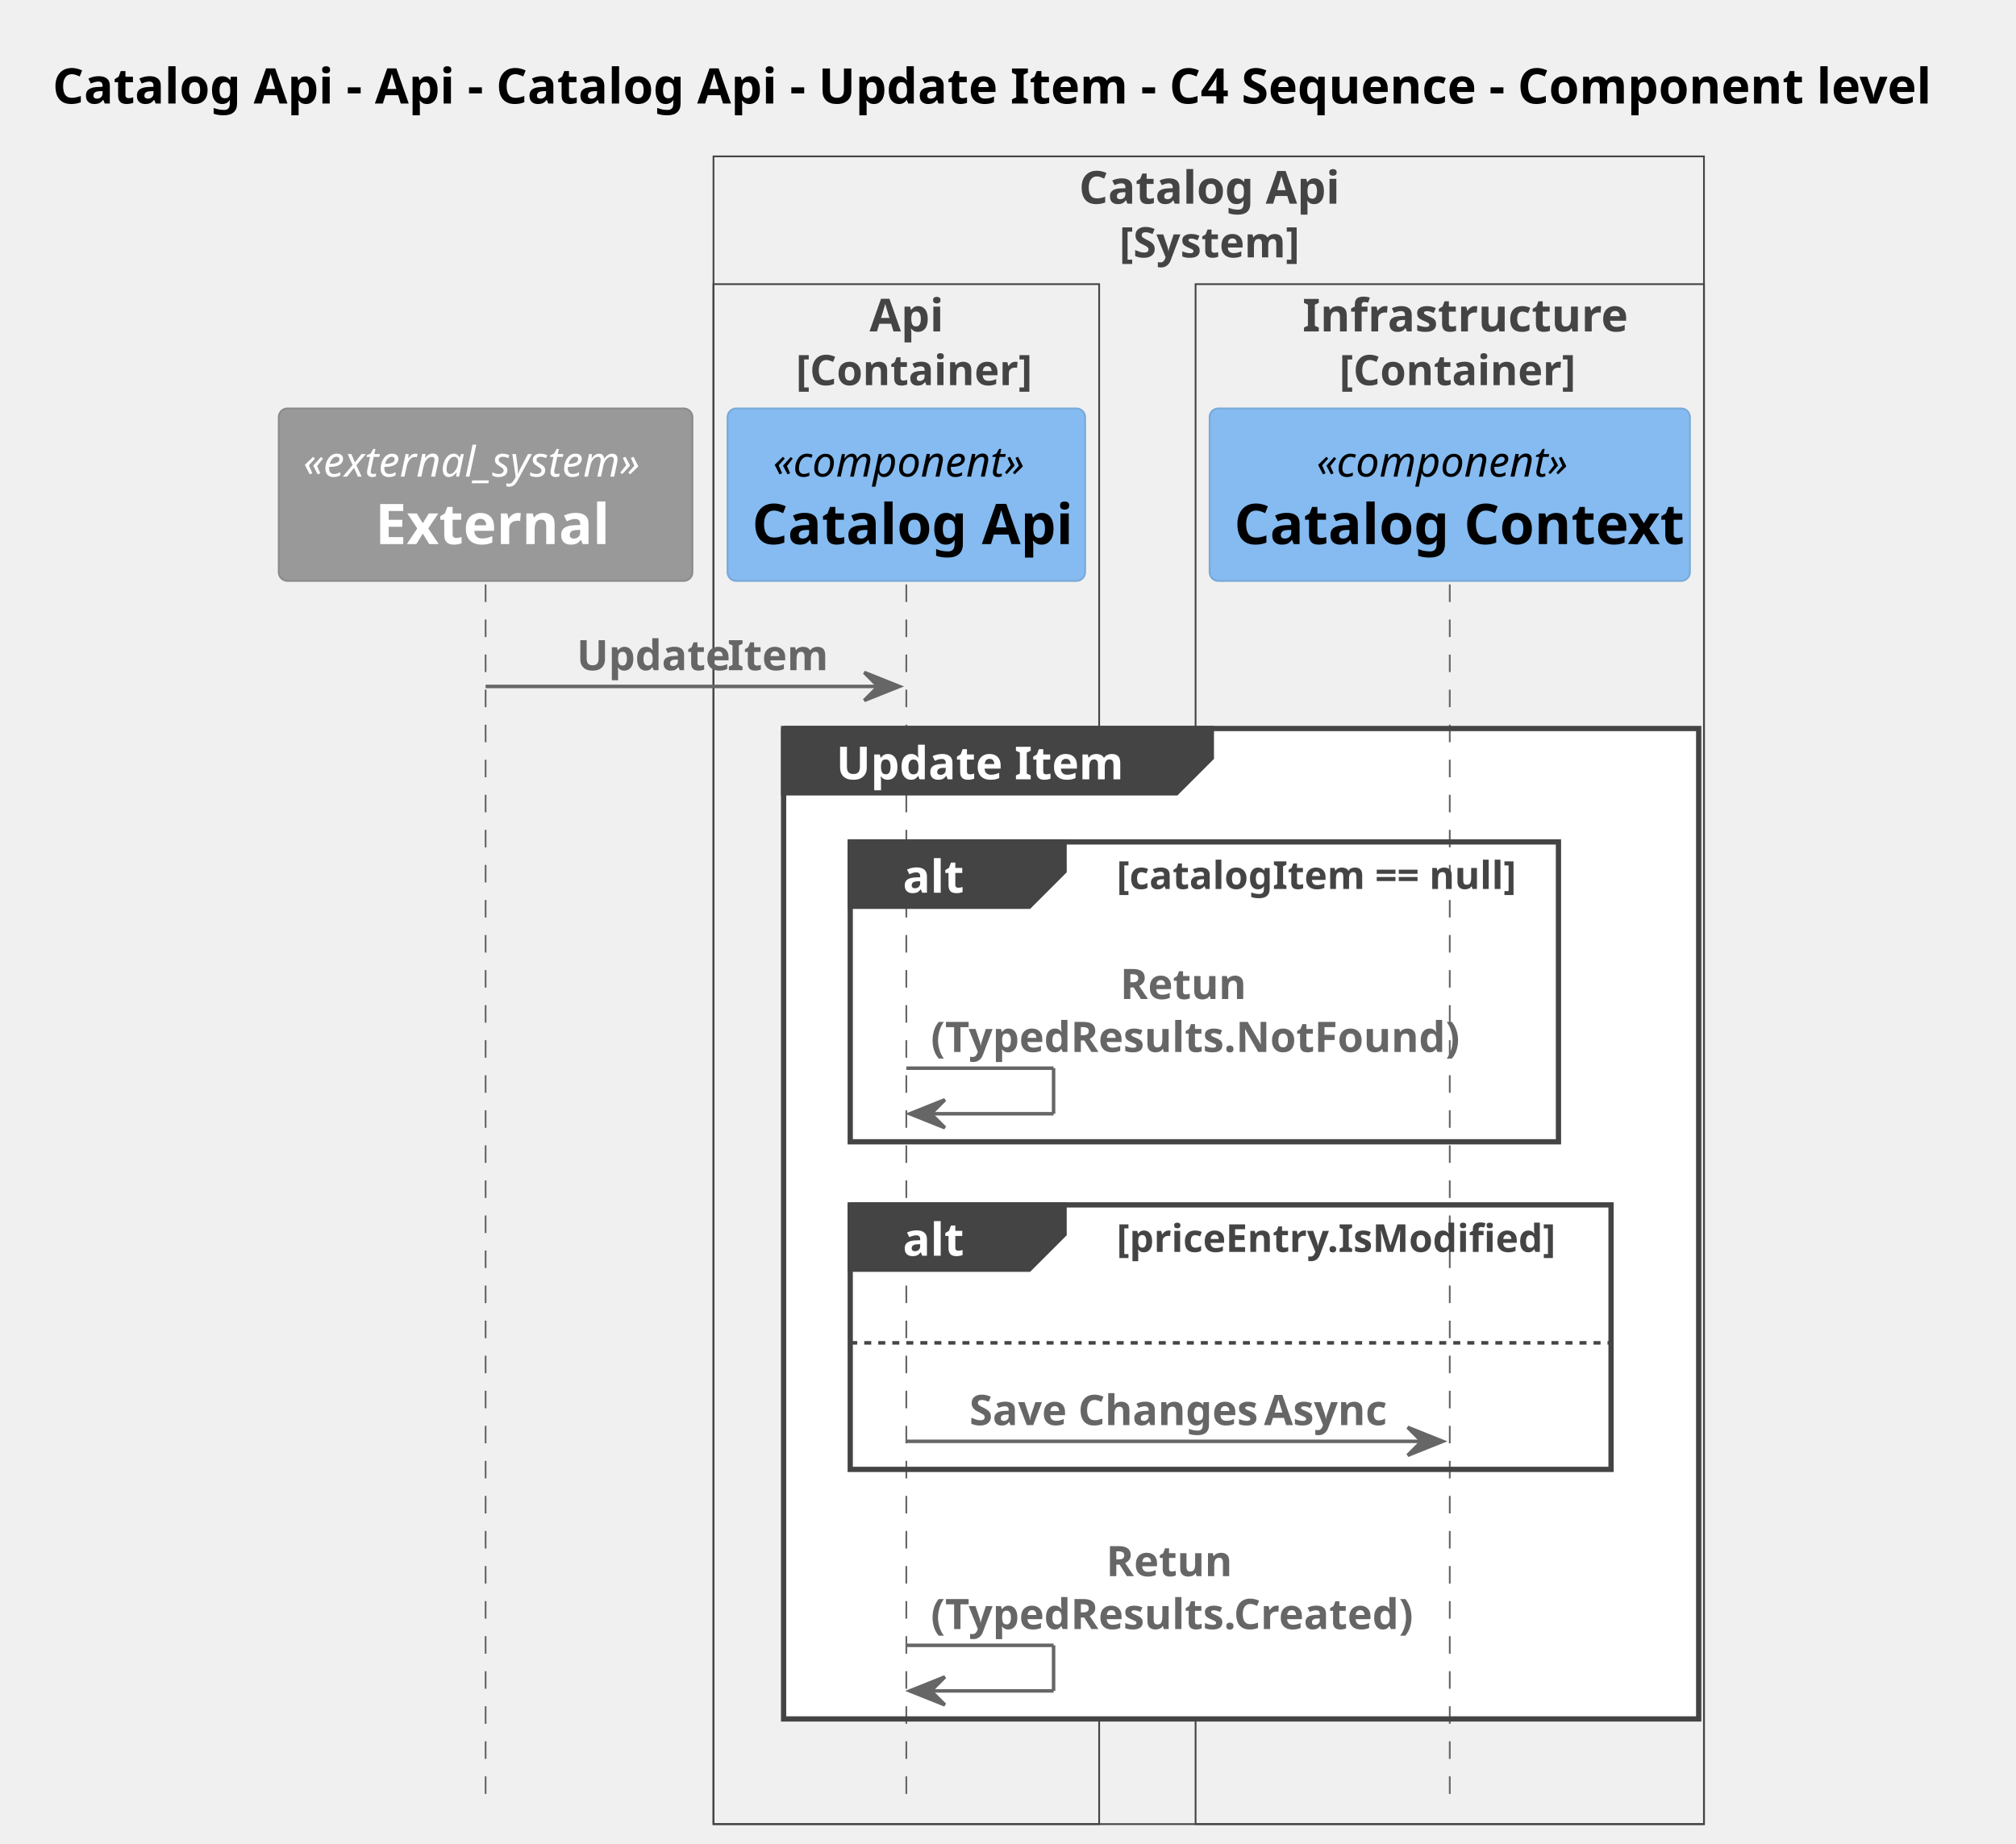
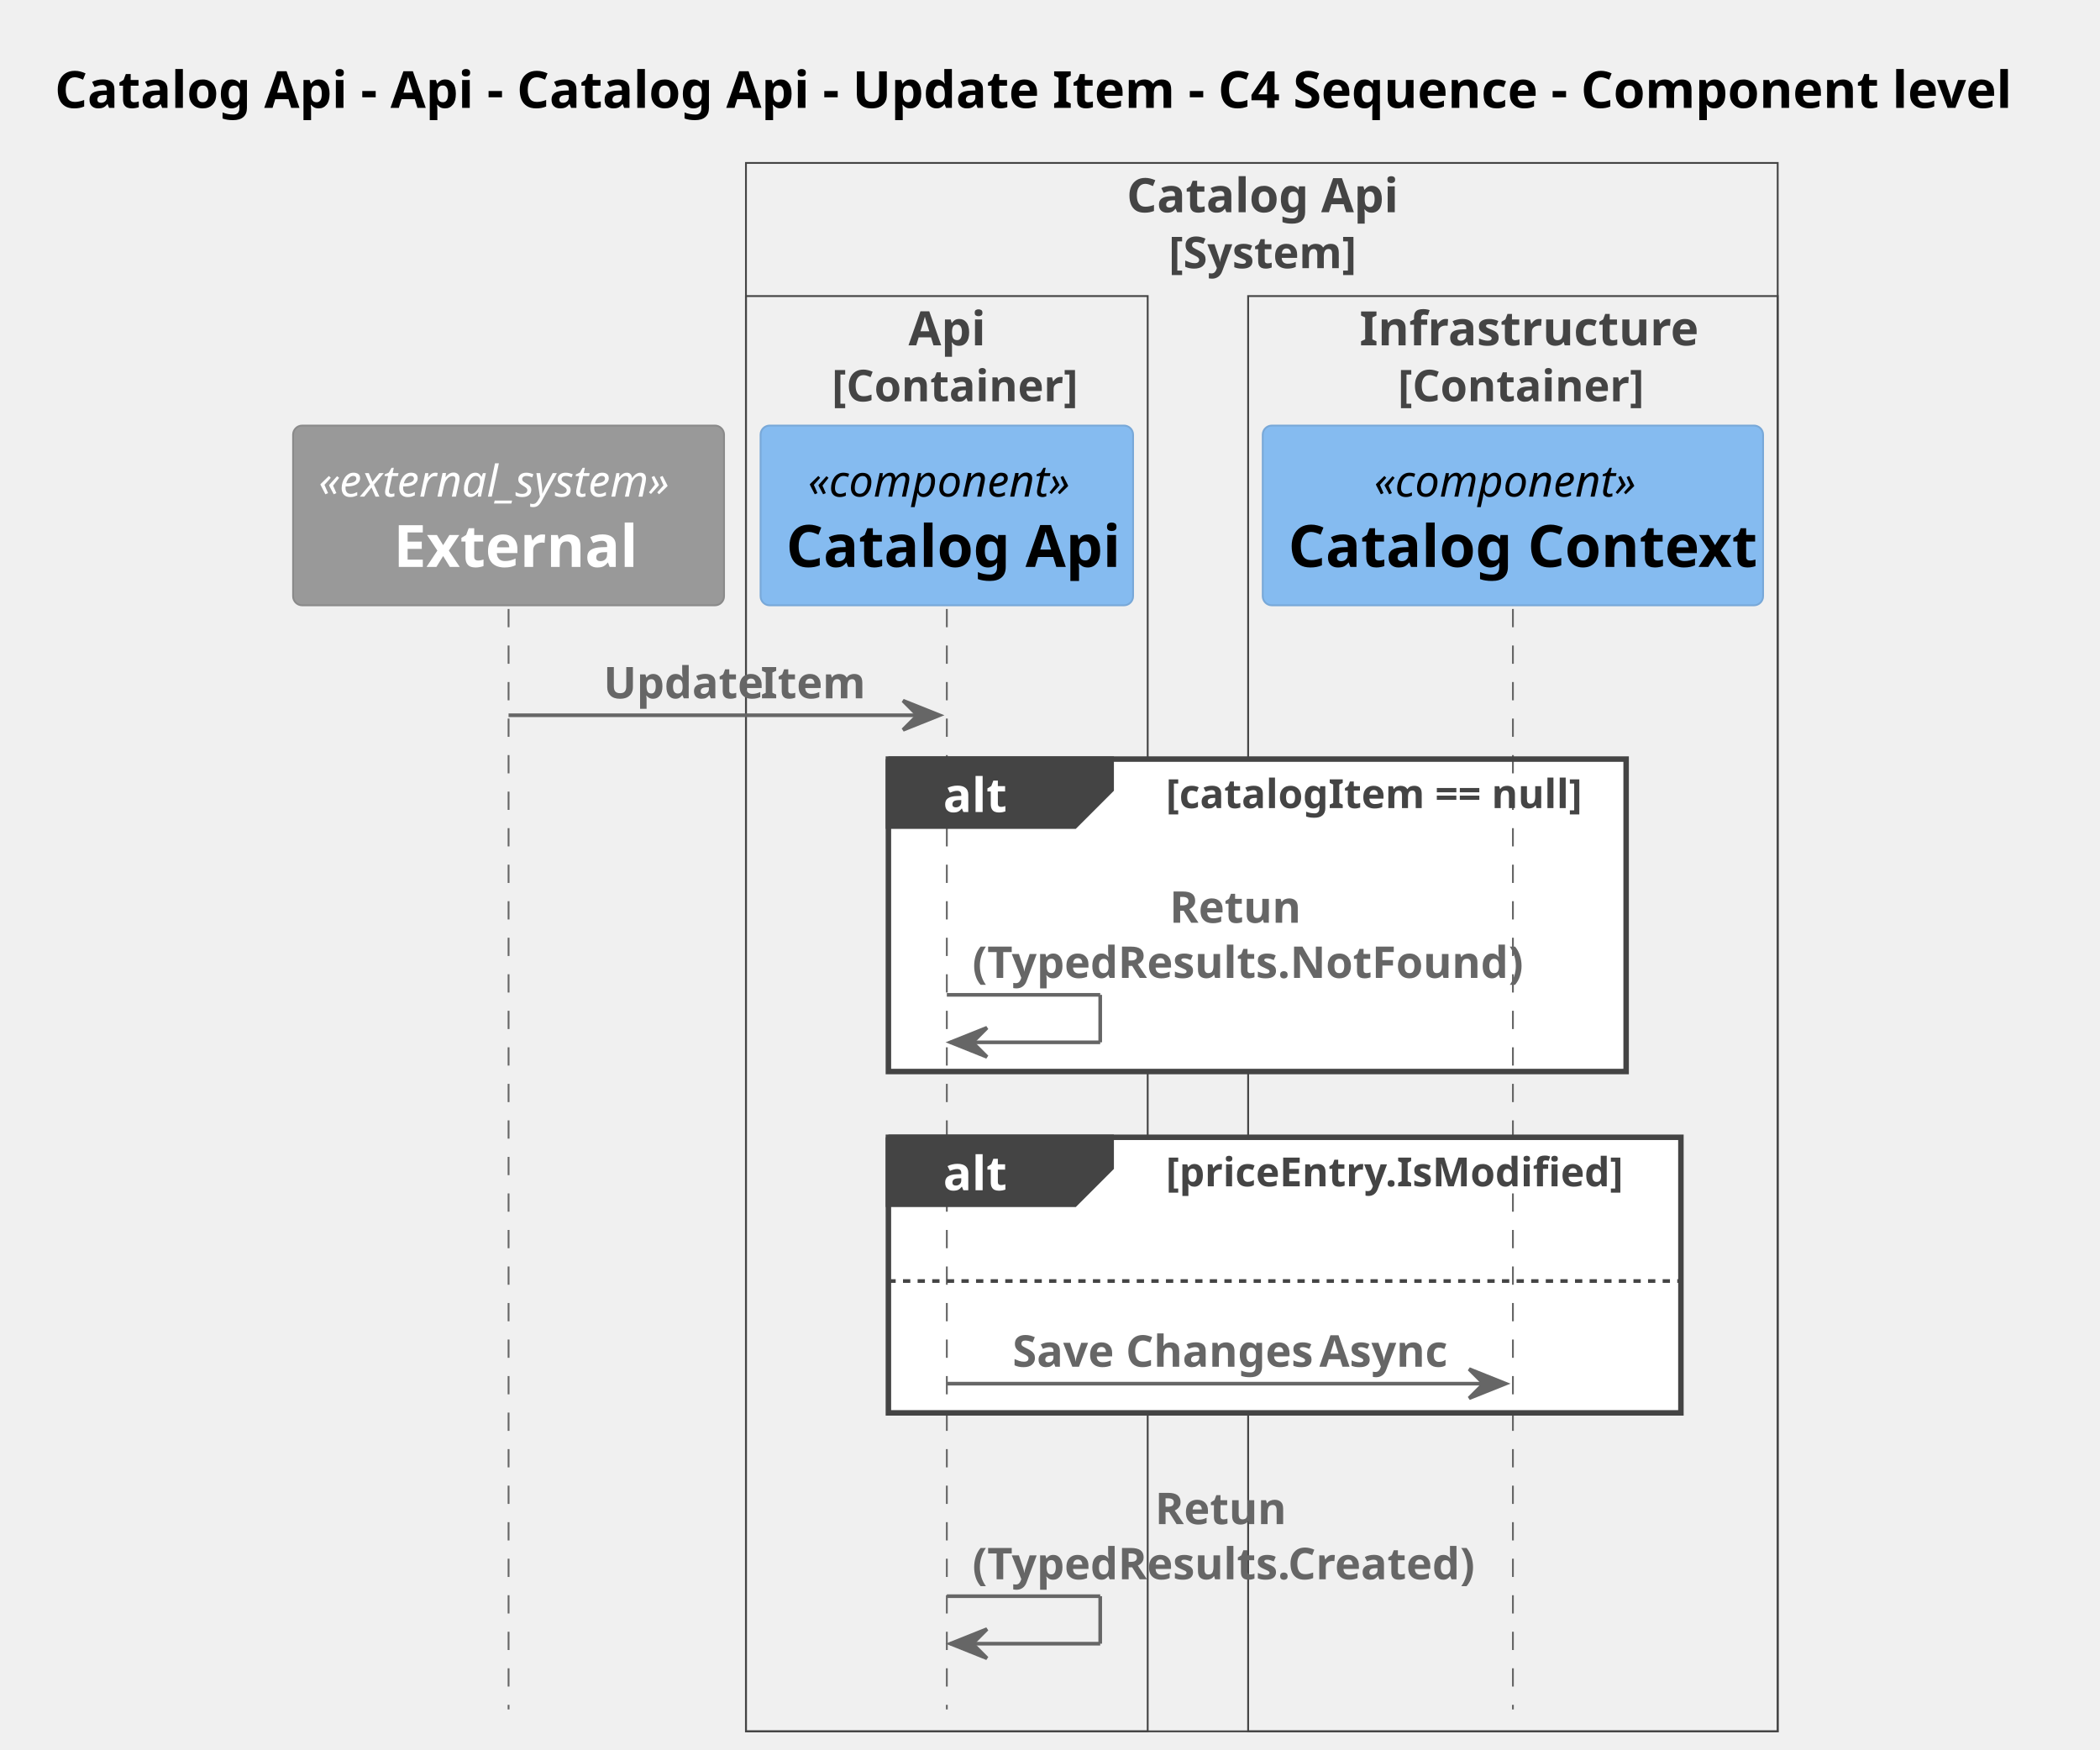
- <svg xmlns="http://www.w3.org/2000/svg" contentStyleType="text/css" height="526px" preserveAspectRatio="none" style="width:575px;height:526px;background:#FFFFFF;" version="1.1" viewBox="0 0 575 526" width="575px" zoomAndPan="magnify">
+ <svg xmlns="http://www.w3.org/2000/svg" contentStyleType="text/css" height="479px" preserveAspectRatio="none" style="width:575px;height:479px;background:#FFFFFF;" version="1.1" viewBox="0 0 575 479" width="575px" zoomAndPan="magnify">
  <defs />
  <g>
-     <rect fill="none" height="475.727" style="stroke:#444444;stroke-width:0.5;" width="282.5" x="203.5" y="44.609" />
-     <text fill="#444444" font-family="sans-serif" font-size="13" font-weight="bold" lengthAdjust="spacing" textLength="74" x="307.75" y="58.105">Catalog Api</text>
-     <text fill="#444444" font-family="sans-serif" font-size="12" font-weight="bold" lengthAdjust="spacing" textLength="51" x="319.25" y="73.418">[System]</text>
-     <rect fill="none" height="439.281" style="stroke:#444444;stroke-width:0.5;" width="110" x="203.5" y="81.055" />
-     <text fill="#444444" font-family="sans-serif" font-size="13" font-weight="bold" lengthAdjust="spacing" textLength="21" x="248" y="94.55">Api</text>
-     <text fill="#444444" font-family="sans-serif" font-size="12" font-weight="bold" lengthAdjust="spacing" textLength="63" x="227" y="109.863">[Container]</text>
-     <rect fill="none" height="439.281" style="stroke:#444444;stroke-width:0.5;" width="145" x="341" y="81.055" />
-     <text fill="#444444" font-family="sans-serif" font-size="13" font-weight="bold" lengthAdjust="spacing" textLength="84" x="371.5" y="94.55">Infrastructure</text>
-     <text fill="#444444" font-family="sans-serif" font-size="12" font-weight="bold" lengthAdjust="spacing" textLength="63" x="382" y="109.863">[Container]</text>
+     <rect fill="none" height="429.375" style="stroke:#444444;stroke-width:0.5;" width="282.5" x="204.25" y="44.609" />
+     <text fill="#444444" font-family="sans-serif" font-size="13" font-weight="bold" lengthAdjust="spacing" textLength="74" x="308.5" y="58.105">Catalog Api</text>
+     <text fill="#444444" font-family="sans-serif" font-size="12" font-weight="bold" lengthAdjust="spacing" textLength="51" x="320" y="73.418">[System]</text>
+     <rect fill="none" height="392.93" style="stroke:#444444;stroke-width:0.5;" width="110" x="204.25" y="81.055" />
+     <text fill="#444444" font-family="sans-serif" font-size="13" font-weight="bold" lengthAdjust="spacing" textLength="21" x="248.75" y="94.55">Api</text>
+     <text fill="#444444" font-family="sans-serif" font-size="12" font-weight="bold" lengthAdjust="spacing" textLength="63" x="227.75" y="109.863">[Container]</text>
+     <rect fill="none" height="392.93" style="stroke:#444444;stroke-width:0.5;" width="145" x="341.75" y="81.055" />
+     <text fill="#444444" font-family="sans-serif" font-size="13" font-weight="bold" lengthAdjust="spacing" textLength="84" x="372.25" y="94.55">Infrastructure</text>
+     <text fill="#444444" font-family="sans-serif" font-size="12" font-weight="bold" lengthAdjust="spacing" textLength="63" x="382.75" y="109.863">[Container]</text>
    <text fill="#000000" font-family="sans-serif" font-size="14" font-weight="bold" lengthAdjust="spacing" textLength="542" x="15" y="29.533">Catalog Api - Api - Catalog Api - Update Item - C4 Sequence - Component level</text>
-     <rect fill="#FFFFFF" height="282.523" style="stroke:#FFFFFF;stroke-width:1.0;" width="261" x="223.5" y="207.812" />
-     <rect fill="#FFFFFF" height="85.539" style="stroke:#FFFFFF;stroke-width:1.0;" width="202" x="242.5" y="240.164" />
-     <rect fill="#FFFFFF" height="75.445" style="stroke:#FFFFFF;stroke-width:1.0;" width="217" x="242.5" y="343.703" />
-     <line style="stroke:#666666;stroke-width:0.5;stroke-dasharray:5.0,5.0;" x1="138.5" x2="138.5" y1="166.719" y2="514.336" />
-     <line style="stroke:#666666;stroke-width:0.5;stroke-dasharray:5.0,5.0;" x1="258.5" x2="258.5" y1="166.719" y2="514.336" />
-     <line style="stroke:#666666;stroke-width:0.5;stroke-dasharray:5.0,5.0;" x1="413.5" x2="413.5" y1="166.719" y2="514.336" />
-     <rect fill="#999999" height="49.219" rx="2.5" ry="2.5" style="stroke:#8A8A8A;stroke-width:0.5;" width="118" x="79.5" y="116.5" />
-     <text fill="#FFFFFF" font-family="sans-serif" font-size="12" font-style="italic" lengthAdjust="spacing" textLength="104" x="86.5" y="135.957">«external_system»</text>
-     <text fill="#FFFFFF" font-family="sans-serif" font-size="16" font-weight="bold" lengthAdjust="spacing" textLength="63" x="107" y="155.203">External</text>
-     <rect fill="#85BBF0" height="49.219" rx="2.5" ry="2.5" style="stroke:#78A8D8;stroke-width:0.5;" width="102" x="207.5" y="116.5" />
-     <text fill="#000000" font-family="sans-serif" font-size="12" font-style="italic" lengthAdjust="spacing" textLength="76" x="220.5" y="135.957">«component»</text>
-     <text fill="#000000" font-family="sans-serif" font-size="16" font-weight="bold" lengthAdjust="spacing" textLength="88" x="214.5" y="155.203">Catalog Api</text>
-     <rect fill="#85BBF0" height="49.219" rx="2.5" ry="2.5" style="stroke:#78A8D8;stroke-width:0.5;" width="137" x="345" y="116.5" />
-     <text fill="#000000" font-family="sans-serif" font-size="12" font-style="italic" lengthAdjust="spacing" textLength="76" x="375.5" y="135.957">«component»</text>
-     <text fill="#000000" font-family="sans-serif" font-size="16" font-weight="bold" lengthAdjust="spacing" textLength="123" x="352" y="155.203">Catalog Context</text>
-     <polygon fill="#666666" points="246.5,191.812,256.5,195.812,246.5,199.812,250.5,195.812" style="stroke:#666666;stroke-width:1.0;" />
-     <line style="stroke:#666666;stroke-width:1.0;" x1="138.5" x2="252.5" y1="195.812" y2="195.812" />
-     <text fill="#666666" font-family="sans-serif" font-size="12" font-weight="bold" lengthAdjust="spacing" textLength="40" x="164.5" y="191.176">Update</text>
-     <text fill="#666666" font-family="sans-serif" font-size="12" font-weight="bold" lengthAdjust="spacing" textLength="3" x="204.5" y="191.176"> </text>
-     <text fill="#666666" font-family="sans-serif" font-size="12" font-weight="bold" lengthAdjust="spacing" textLength="25" x="207.5" y="191.176">Item</text>
-     <path d="M223.5,207.812 L345.5,207.812 L345.5,216.164 L335.5,226.164 L223.5,226.164 L223.5,207.812 " fill="#444444" style="stroke:#444444;stroke-width:1.5;" />
-     <rect fill="none" height="282.523" style="stroke:#444444;stroke-width:1.5;" width="261" x="223.5" y="207.812" />
-     <text fill="#FFFFFF" font-family="sans-serif" font-size="13" font-weight="bold" lengthAdjust="spacing" textLength="77" x="238.5" y="222.308">Update Item</text>
-     <path d="M242.5,240.164 L303.5,240.164 L303.5,248.516 L293.5,258.516 L242.5,258.516 L242.5,240.164 " fill="#444444" style="stroke:#444444;stroke-width:1.5;" />
-     <rect fill="none" height="85.539" style="stroke:#444444;stroke-width:1.5;" width="202" x="242.5" y="240.164" />
-     <text fill="#FFFFFF" font-family="sans-serif" font-size="13" font-weight="bold" lengthAdjust="spacing" textLength="16" x="257.5" y="254.659">alt</text>
-     <text fill="#444444" font-family="sans-serif" font-size="11" font-weight="bold" lengthAdjust="spacing" textLength="110" x="318.5" y="253.583">[catalogItem == null]</text>
-     <line style="stroke:#666666;stroke-width:1.0;" x1="258.5" x2="300.5" y1="304.703" y2="304.703" />
-     <line style="stroke:#666666;stroke-width:1.0;" x1="300.5" x2="300.5" y1="304.703" y2="317.703" />
-     <line style="stroke:#666666;stroke-width:1.0;" x1="259.5" x2="300.5" y1="317.703" y2="317.703" />
-     <polygon fill="#666666" points="269.5,313.703,259.5,317.703,269.5,321.703,265.5,317.703" style="stroke:#666666;stroke-width:1.0;" />
-     <text fill="#666666" font-family="sans-serif" font-size="12" font-weight="bold" lengthAdjust="spacing" textLength="33" x="319.5" y="284.973">Retun</text>
-     <text fill="#666666" font-family="sans-serif" font-size="12" font-weight="bold" lengthAdjust="spacing" textLength="141" x="265.5" y="300.066">(TypedResults.NotFound)</text>
-     <path d="M242.5,343.703 L303.5,343.703 L303.5,352.055 L293.5,362.055 L242.5,362.055 L242.5,343.703 " fill="#444444" style="stroke:#444444;stroke-width:1.5;" />
-     <rect fill="none" height="75.445" style="stroke:#444444;stroke-width:1.5;" width="217" x="242.5" y="343.703" />
-     <text fill="#FFFFFF" font-family="sans-serif" font-size="13" font-weight="bold" lengthAdjust="spacing" textLength="16" x="257.5" y="358.198">alt</text>
-     <text fill="#444444" font-family="sans-serif" font-size="11" font-weight="bold" lengthAdjust="spacing" textLength="125" x="318.5" y="357.122">[priceEntry.IsModified]</text>
-     <line style="stroke:#444444;stroke-width:1.0;stroke-dasharray:2.0,2.0;" x1="242.5" x2="459.5" y1="383.055" y2="383.055" />
-     <polygon fill="#666666" points="401.5,407.148,411.5,411.148,401.5,415.148,405.5,411.148" style="stroke:#666666;stroke-width:1.0;" />
-     <line style="stroke:#666666;stroke-width:1.0;" x1="258.5" x2="407.5" y1="411.148" y2="411.148" />
-     <text fill="#666666" font-family="sans-serif" font-size="12" font-weight="bold" lengthAdjust="spacing" textLength="28" x="276.5" y="406.512">Save</text>
-     <text fill="#666666" font-family="sans-serif" font-size="12" font-weight="bold" lengthAdjust="spacing" textLength="3" x="304.5" y="406.512"> </text>
-     <text fill="#666666" font-family="sans-serif" font-size="12" font-weight="bold" lengthAdjust="spacing" textLength="50" x="307.5" y="406.512">Changes</text>
-     <text fill="#666666" font-family="sans-serif" font-size="12" font-weight="bold" lengthAdjust="spacing" textLength="3" x="357.5" y="406.512"> </text>
-     <text fill="#666666" font-family="sans-serif" font-size="12" font-weight="bold" lengthAdjust="spacing" textLength="35" x="360.5" y="406.512">Async</text>
-     <line style="stroke:#666666;stroke-width:1.0;" x1="258.5" x2="300.5" y1="469.336" y2="469.336" />
-     <line style="stroke:#666666;stroke-width:1.0;" x1="300.5" x2="300.5" y1="469.336" y2="482.336" />
-     <line style="stroke:#666666;stroke-width:1.0;" x1="259.5" x2="300.5" y1="482.336" y2="482.336" />
-     <polygon fill="#666666" points="269.5,478.336,259.5,482.336,269.5,486.336,265.5,482.336" style="stroke:#666666;stroke-width:1.0;" />
-     <text fill="#666666" font-family="sans-serif" font-size="12" font-weight="bold" lengthAdjust="spacing" textLength="33" x="315.5" y="449.606">Retun</text>
-     <text fill="#666666" font-family="sans-serif" font-size="12" font-weight="bold" lengthAdjust="spacing" textLength="133" x="265.5" y="464.699">(TypedResults.Created)</text>
+     <rect fill="#FFFFFF" height="85.539" style="stroke:#FFFFFF;stroke-width:1.0;" width="202" x="243.25" y="207.812" />
+     <rect fill="#FFFFFF" height="75.445" style="stroke:#FFFFFF;stroke-width:1.0;" width="217" x="243.25" y="311.352" />
+     <line style="stroke:#666666;stroke-width:0.5;stroke-dasharray:5.0,5.0;" x1="139.25" x2="139.25" y1="166.719" y2="467.984" />
+     <line style="stroke:#666666;stroke-width:0.5;stroke-dasharray:5.0,5.0;" x1="259.25" x2="259.25" y1="166.719" y2="467.984" />
+     <line style="stroke:#666666;stroke-width:0.5;stroke-dasharray:5.0,5.0;" x1="414.25" x2="414.25" y1="166.719" y2="467.984" />
+     <rect fill="#999999" height="49.219" rx="2.5" ry="2.5" style="stroke:#8A8A8A;stroke-width:0.5;" width="118" x="80.25" y="116.5" />
+     <text fill="#FFFFFF" font-family="sans-serif" font-size="12" font-style="italic" lengthAdjust="spacing" textLength="104" x="87.25" y="135.957">«external_system»</text>
+     <text fill="#FFFFFF" font-family="sans-serif" font-size="16" font-weight="bold" lengthAdjust="spacing" textLength="63" x="107.75" y="155.203">External</text>
+     <rect fill="#85BBF0" height="49.219" rx="2.5" ry="2.5" style="stroke:#78A8D8;stroke-width:0.5;" width="102" x="208.25" y="116.5" />
+     <text fill="#000000" font-family="sans-serif" font-size="12" font-style="italic" lengthAdjust="spacing" textLength="76" x="221.25" y="135.957">«component»</text>
+     <text fill="#000000" font-family="sans-serif" font-size="16" font-weight="bold" lengthAdjust="spacing" textLength="88" x="215.25" y="155.203">Catalog Api</text>
+     <rect fill="#85BBF0" height="49.219" rx="2.5" ry="2.5" style="stroke:#78A8D8;stroke-width:0.5;" width="137" x="345.75" y="116.5" />
+     <text fill="#000000" font-family="sans-serif" font-size="12" font-style="italic" lengthAdjust="spacing" textLength="76" x="376.25" y="135.957">«component»</text>
+     <text fill="#000000" font-family="sans-serif" font-size="16" font-weight="bold" lengthAdjust="spacing" textLength="123" x="352.75" y="155.203">Catalog Context</text>
+     <polygon fill="#666666" points="247.25,191.812,257.25,195.812,247.25,199.812,251.25,195.812" style="stroke:#666666;stroke-width:1.0;" />
+     <line style="stroke:#666666;stroke-width:1.0;" x1="139.25" x2="253.25" y1="195.812" y2="195.812" />
+     <text fill="#666666" font-family="sans-serif" font-size="12" font-weight="bold" lengthAdjust="spacing" textLength="40" x="165.25" y="191.176">Update</text>
+     <text fill="#666666" font-family="sans-serif" font-size="12" font-weight="bold" lengthAdjust="spacing" textLength="3" x="205.25" y="191.176"> </text>
+     <text fill="#666666" font-family="sans-serif" font-size="12" font-weight="bold" lengthAdjust="spacing" textLength="25" x="208.25" y="191.176">Item</text>
+     <path d="M243.25,207.812 L304.25,207.812 L304.25,216.164 L294.25,226.164 L243.25,226.164 L243.25,207.812 " fill="#444444" style="stroke:#444444;stroke-width:1.5;" />
+     <rect fill="none" height="85.539" style="stroke:#444444;stroke-width:1.5;" width="202" x="243.25" y="207.812" />
+     <text fill="#FFFFFF" font-family="sans-serif" font-size="13" font-weight="bold" lengthAdjust="spacing" textLength="16" x="258.25" y="222.308">alt</text>
+     <text fill="#444444" font-family="sans-serif" font-size="11" font-weight="bold" lengthAdjust="spacing" textLength="110" x="319.25" y="221.231">[catalogItem == null]</text>
+     <line style="stroke:#666666;stroke-width:1.0;" x1="259.25" x2="301.25" y1="272.352" y2="272.352" />
+     <line style="stroke:#666666;stroke-width:1.0;" x1="301.25" x2="301.25" y1="272.352" y2="285.352" />
+     <line style="stroke:#666666;stroke-width:1.0;" x1="260.25" x2="301.25" y1="285.352" y2="285.352" />
+     <polygon fill="#666666" points="270.25,281.352,260.25,285.352,270.25,289.352,266.25,285.352" style="stroke:#666666;stroke-width:1.0;" />
+     <text fill="#666666" font-family="sans-serif" font-size="12" font-weight="bold" lengthAdjust="spacing" textLength="33" x="320.25" y="252.621">Retun</text>
+     <text fill="#666666" font-family="sans-serif" font-size="12" font-weight="bold" lengthAdjust="spacing" textLength="141" x="266.25" y="267.715">(TypedResults.NotFound)</text>
+     <path d="M243.25,311.352 L304.25,311.352 L304.25,319.703 L294.25,329.703 L243.25,329.703 L243.25,311.352 " fill="#444444" style="stroke:#444444;stroke-width:1.5;" />
+     <rect fill="none" height="75.445" style="stroke:#444444;stroke-width:1.5;" width="217" x="243.25" y="311.352" />
+     <text fill="#FFFFFF" font-family="sans-serif" font-size="13" font-weight="bold" lengthAdjust="spacing" textLength="16" x="258.25" y="325.847">alt</text>
+     <text fill="#444444" font-family="sans-serif" font-size="11" font-weight="bold" lengthAdjust="spacing" textLength="125" x="319.25" y="324.771">[priceEntry.IsModified]</text>
+     <line style="stroke:#444444;stroke-width:1.0;stroke-dasharray:2.0,2.0;" x1="243.25" x2="460.25" y1="350.703" y2="350.703" />
+     <polygon fill="#666666" points="402.25,374.797,412.25,378.797,402.25,382.797,406.25,378.797" style="stroke:#666666;stroke-width:1.0;" />
+     <line style="stroke:#666666;stroke-width:1.0;" x1="259.25" x2="408.25" y1="378.797" y2="378.797" />
+     <text fill="#666666" font-family="sans-serif" font-size="12" font-weight="bold" lengthAdjust="spacing" textLength="28" x="277.25" y="374.16">Save</text>
+     <text fill="#666666" font-family="sans-serif" font-size="12" font-weight="bold" lengthAdjust="spacing" textLength="3" x="305.25" y="374.16"> </text>
+     <text fill="#666666" font-family="sans-serif" font-size="12" font-weight="bold" lengthAdjust="spacing" textLength="50" x="308.25" y="374.16">Changes</text>
+     <text fill="#666666" font-family="sans-serif" font-size="12" font-weight="bold" lengthAdjust="spacing" textLength="3" x="358.25" y="374.16"> </text>
+     <text fill="#666666" font-family="sans-serif" font-size="12" font-weight="bold" lengthAdjust="spacing" textLength="35" x="361.25" y="374.16">Async</text>
+     <line style="stroke:#666666;stroke-width:1.0;" x1="259.25" x2="301.25" y1="436.984" y2="436.984" />
+     <line style="stroke:#666666;stroke-width:1.0;" x1="301.25" x2="301.25" y1="436.984" y2="449.984" />
+     <line style="stroke:#666666;stroke-width:1.0;" x1="260.25" x2="301.25" y1="449.984" y2="449.984" />
+     <polygon fill="#666666" points="270.25,445.984,260.25,449.984,270.25,453.984,266.25,449.984" style="stroke:#666666;stroke-width:1.0;" />
+     <text fill="#666666" font-family="sans-serif" font-size="12" font-weight="bold" lengthAdjust="spacing" textLength="33" x="316.25" y="417.254">Retun</text>
+     <text fill="#666666" font-family="sans-serif" font-size="12" font-weight="bold" lengthAdjust="spacing" textLength="133" x="266.25" y="432.348">(TypedResults.Created)</text>
  </g>
</svg>
